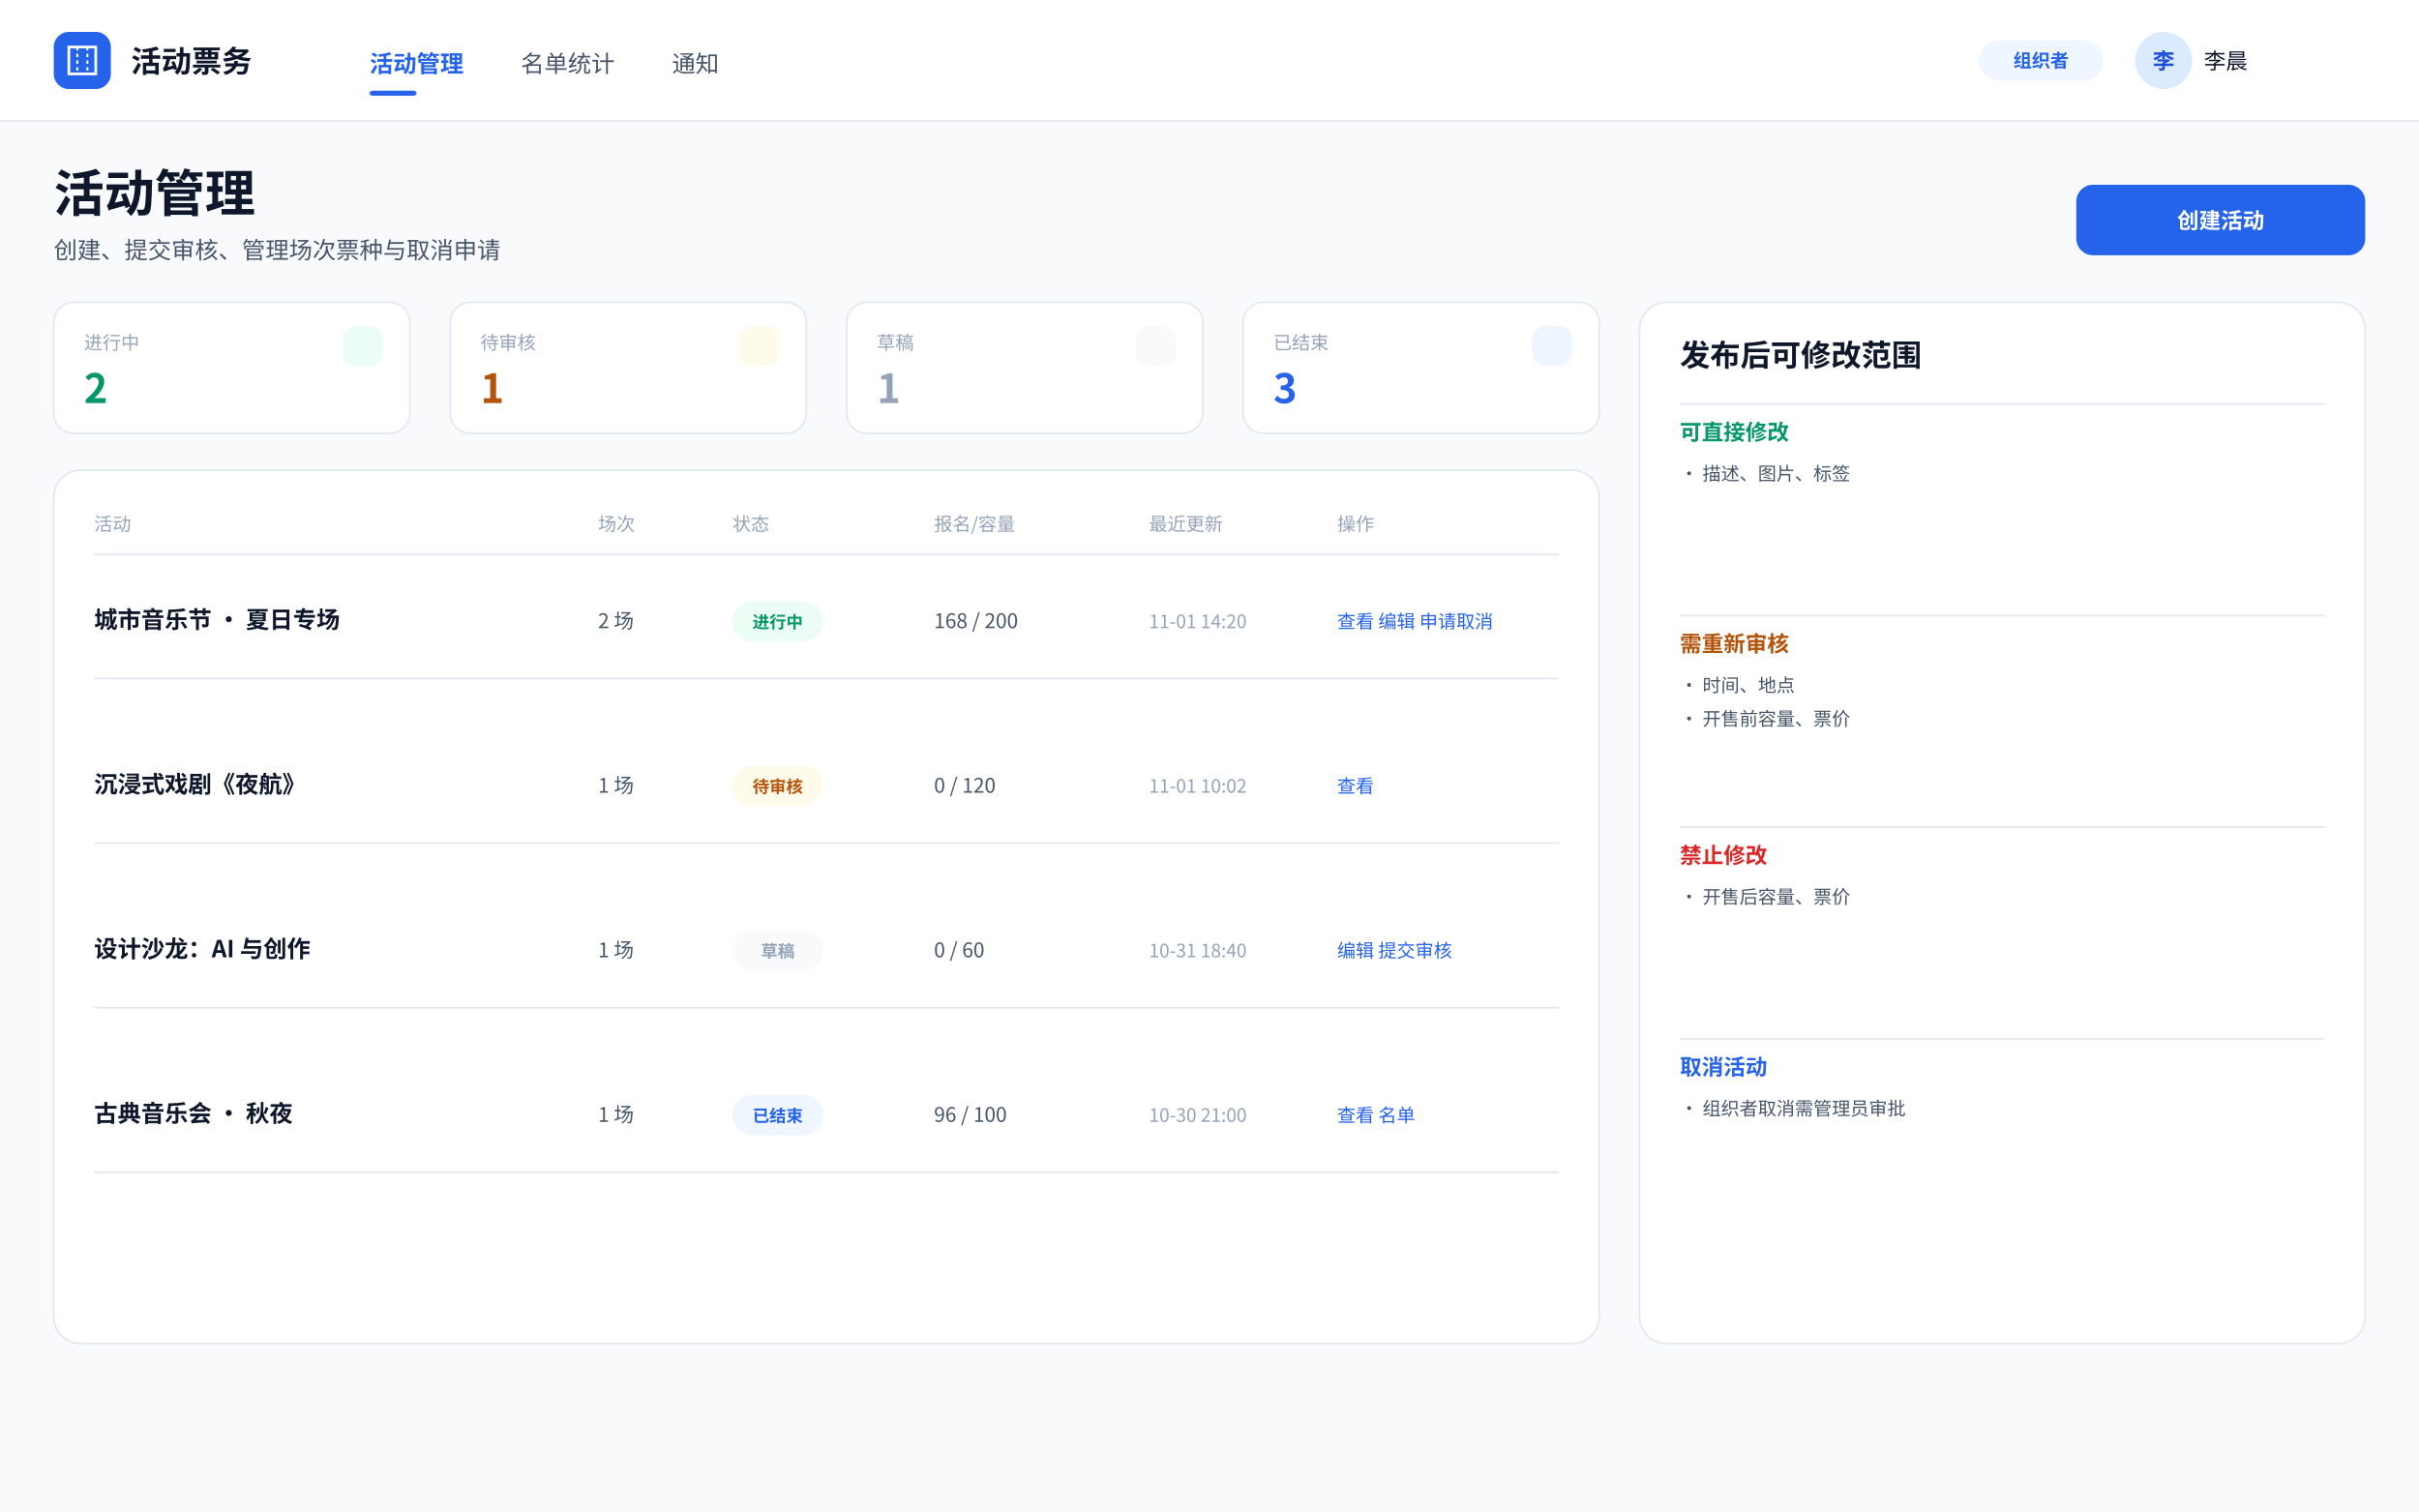
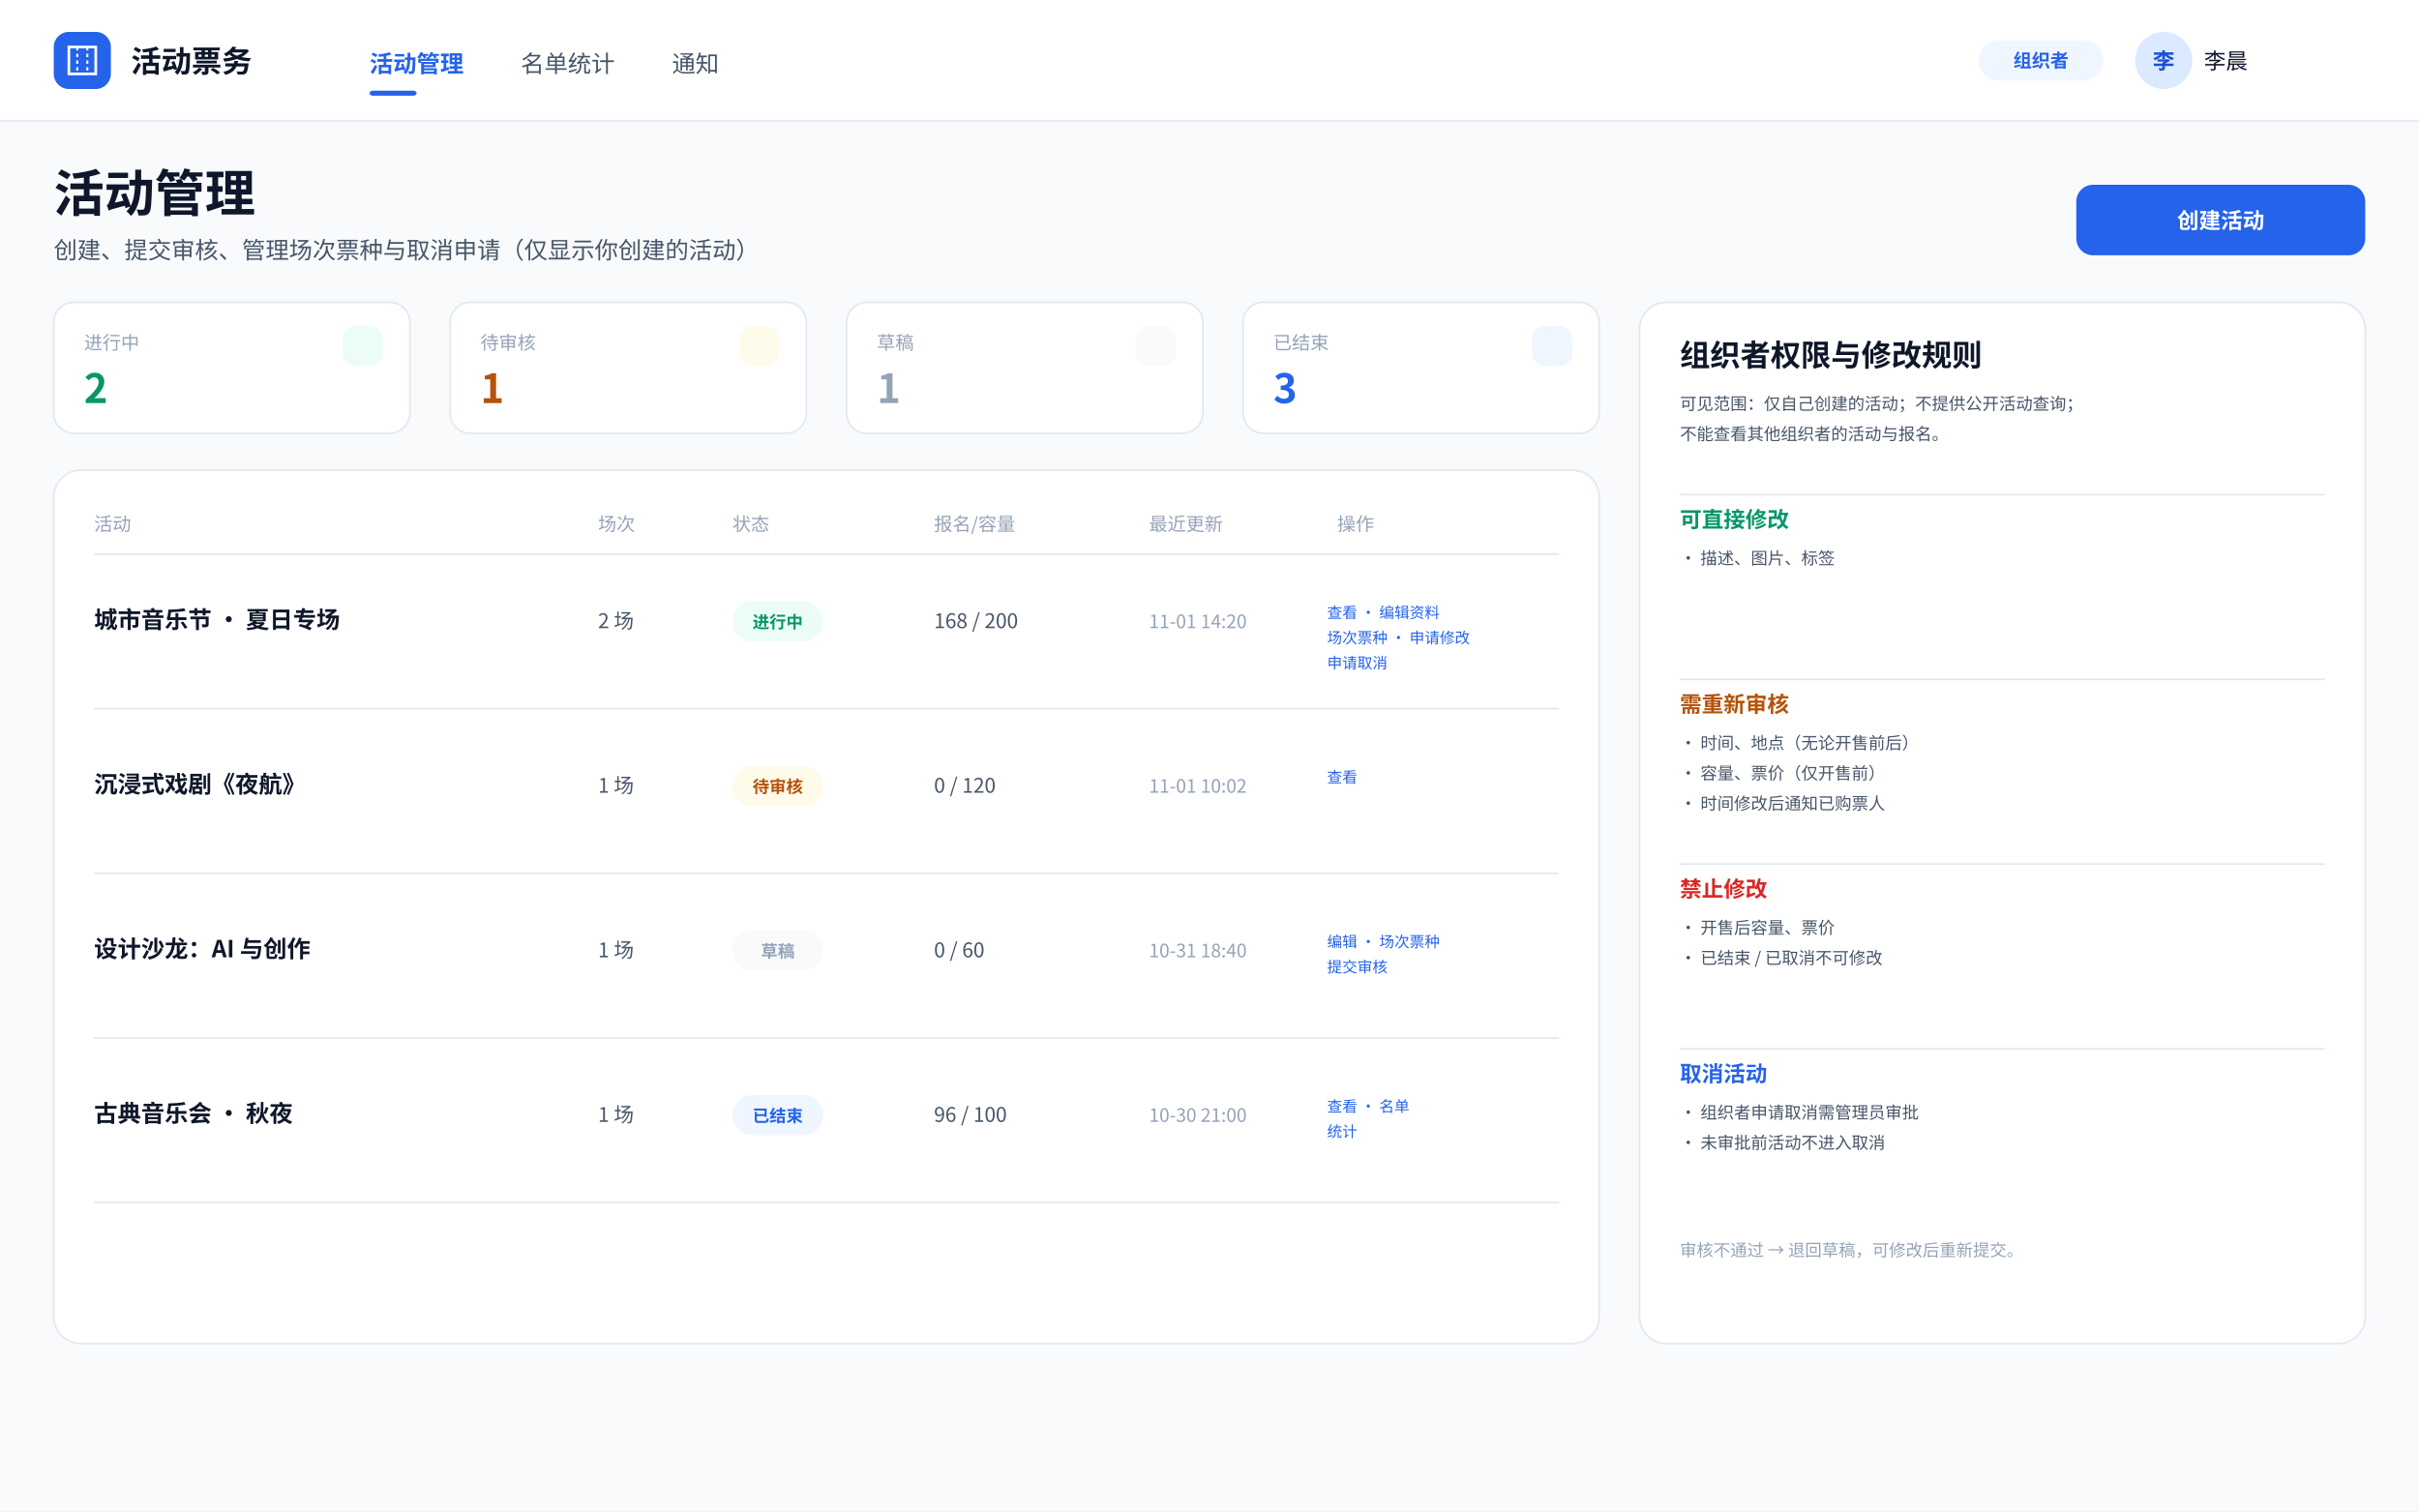
<svg xmlns="http://www.w3.org/2000/svg" width="1440" height="900" viewBox="0 0 1440 900">
  <defs>
    <linearGradient id="g1" x1="0" y1="0" x2="1" y2="1">
      <stop offset="0%" stop-color="#2563EB" />
      <stop offset="100%" stop-color="#7C3AED" />
    </linearGradient>
    <linearGradient id="g2" x1="0" y1="0" x2="1" y2="1">
      <stop offset="0%" stop-color="#0D9488" />
      <stop offset="100%" stop-color="#0F766E" />
    </linearGradient>
    <linearGradient id="g3" x1="0" y1="0" x2="1" y2="1">
      <stop offset="0%" stop-color="#EA580C" />
      <stop offset="100%" stop-color="#F59E0B" />
    </linearGradient>
    <linearGradient id="g4" x1="0" y1="0" x2="1" y2="1">
      <stop offset="0%" stop-color="#475569" />
      <stop offset="100%" stop-color="#7C3AED" />
    </linearGradient>
  </defs>
  <rect x="0" y="0" width="1440" height="900" fill="#F8FAFC" rx="0" opacity="1.0" />
  <rect x="0" y="0" width="1440" height="72" fill="#FFFFFF" rx="0" opacity="1.0" />
  <line x1="0" y1="72" x2="1440" y2="72" stroke="#E2E8F0" stroke-width="1" />
  <rect x="32" y="19" width="34" height="34" fill="#2563EB" rx="9" opacity="1.0" />
  <path d="M41 28 h16 v16 h-16 z" fill="none" stroke="#FFFFFF" stroke-width="1.6" />
  <path d="M46 28 v16 M52 28 v16" stroke="#FFFFFF" stroke-width="1.2" stroke-dasharray="2 2" />
  <text x="78" y="43" font-family="Noto Sans CJK SC, Microsoft YaHei, sans-serif" font-size="18" font-weight="700" fill="#0F172A" text-anchor="start">活动票务</text>
  <text x="220" y="43" font-family="Noto Sans CJK SC, Microsoft YaHei, sans-serif" font-size="14" font-weight="600" fill="#2563EB" text-anchor="start">活动管理</text>
  <rect x="220" y="54" width="28" height="3" fill="#2563EB" rx="2" opacity="1.0" />
  <text x="310" y="43" font-family="Noto Sans CJK SC, Microsoft YaHei, sans-serif" font-size="14" font-weight="400" fill="#475569" text-anchor="start">名单统计</text>
  <text x="400" y="43" font-family="Noto Sans CJK SC, Microsoft YaHei, sans-serif" font-size="14" font-weight="400" fill="#475569" text-anchor="start">通知</text>
  <rect x="1178" y="24" width="74" height="24" fill="#EFF6FF" rx="12" opacity="1.0" />
  <text x="1215" y="40" font-family="Noto Sans CJK SC, Microsoft YaHei, sans-serif" font-size="11" font-weight="600" fill="#2563EB" text-anchor="middle">组织者</text>
  <circle cx="1288" cy="36" r="17" fill="#DBEAFE" opacity="1" />
  <text x="1288" y="41" font-family="Noto Sans CJK SC, Microsoft YaHei, sans-serif" font-size="13" font-weight="700" fill="#1D4ED8" text-anchor="middle">李</text>
  <text x="1312" y="41" font-family="Noto Sans CJK SC, Microsoft YaHei, sans-serif" font-size="13" font-weight="500" fill="#0F172A" text-anchor="start">李晨</text>
  <text x="32" y="126" font-family="Noto Sans CJK SC, Microsoft YaHei, sans-serif" font-size="30" font-weight="700" fill="#0F172A" text-anchor="start">活动管理</text>
-   <text x="32" y="154" font-family="Noto Sans CJK SC, Microsoft YaHei, sans-serif" font-size="14" font-weight="400" fill="#475569" text-anchor="start">创建、提交审核、管理场次票种与取消申请</text>
+   <text x="32" y="154" font-family="Noto Sans CJK SC, Microsoft YaHei, sans-serif" font-size="14" font-weight="400" fill="#475569" text-anchor="start">创建、提交审核、管理场次票种与取消申请（仅显示你创建的活动）</text>
  <rect x="1236" y="110" width="172" height="42" fill="#2563EB" rx="10" opacity="1.0" />
  <text x="1322.0" y="136.0" font-family="Noto Sans CJK SC, Microsoft YaHei, sans-serif" font-size="13" font-weight="600" fill="#FFFFFF" text-anchor="middle">创建活动</text>
  <rect x="32" y="180" width="212" height="78" fill="#FFFFFF" rx="12" opacity="1.0" stroke="#E2E8F0" stroke-width="1" />
  <text x="50" y="208" font-family="Noto Sans CJK SC, Microsoft YaHei, sans-serif" font-size="11" font-weight="400" fill="#94A3B8" text-anchor="start">进行中</text>
  <text x="50" y="240" font-family="Noto Sans CJK SC, Microsoft YaHei, sans-serif" font-size="24" font-weight="700" fill="#059669" text-anchor="start">2</text>
  <rect x="204" y="194" width="24" height="24" fill="#ECFDF5" rx="8" opacity="1.0" />
  <rect x="268" y="180" width="212" height="78" fill="#FFFFFF" rx="12" opacity="1.0" stroke="#E2E8F0" stroke-width="1" />
  <text x="286" y="208" font-family="Noto Sans CJK SC, Microsoft YaHei, sans-serif" font-size="11" font-weight="400" fill="#94A3B8" text-anchor="start">待审核</text>
  <text x="286" y="240" font-family="Noto Sans CJK SC, Microsoft YaHei, sans-serif" font-size="24" font-weight="700" fill="#B45309" text-anchor="start">1</text>
  <rect x="440" y="194" width="24" height="24" fill="#FFFBEB" rx="8" opacity="1.0" />
  <rect x="504" y="180" width="212" height="78" fill="#FFFFFF" rx="12" opacity="1.0" stroke="#E2E8F0" stroke-width="1" />
  <text x="522" y="208" font-family="Noto Sans CJK SC, Microsoft YaHei, sans-serif" font-size="11" font-weight="400" fill="#94A3B8" text-anchor="start">草稿</text>
  <text x="522" y="240" font-family="Noto Sans CJK SC, Microsoft YaHei, sans-serif" font-size="24" font-weight="700" fill="#94A3B8" text-anchor="start">1</text>
  <rect x="676" y="194" width="24" height="24" fill="#F8FAFC" rx="8" opacity="1.0" />
  <rect x="740" y="180" width="212" height="78" fill="#FFFFFF" rx="12" opacity="1.0" stroke="#E2E8F0" stroke-width="1" />
  <text x="758" y="208" font-family="Noto Sans CJK SC, Microsoft YaHei, sans-serif" font-size="11" font-weight="400" fill="#94A3B8" text-anchor="start">已结束</text>
  <text x="758" y="240" font-family="Noto Sans CJK SC, Microsoft YaHei, sans-serif" font-size="24" font-weight="700" fill="#2563EB" text-anchor="start">3</text>
  <rect x="912" y="194" width="24" height="24" fill="#EFF6FF" rx="8" opacity="1.0" />
  <rect x="32" y="280" width="920" height="520" fill="#FFFFFF" rx="16" opacity="1.0" stroke="#E2E8F0" stroke-width="1" />
  <text x="56" y="316" font-family="Noto Sans CJK SC, Microsoft YaHei, sans-serif" font-size="11" font-weight="500" fill="#94A3B8" text-anchor="start">活动</text>
  <text x="356" y="316" font-family="Noto Sans CJK SC, Microsoft YaHei, sans-serif" font-size="11" font-weight="500" fill="#94A3B8" text-anchor="start">场次</text>
  <text x="436" y="316" font-family="Noto Sans CJK SC, Microsoft YaHei, sans-serif" font-size="11" font-weight="500" fill="#94A3B8" text-anchor="start">状态</text>
  <text x="556" y="316" font-family="Noto Sans CJK SC, Microsoft YaHei, sans-serif" font-size="11" font-weight="500" fill="#94A3B8" text-anchor="start">报名/容量</text>
  <text x="684" y="316" font-family="Noto Sans CJK SC, Microsoft YaHei, sans-serif" font-size="11" font-weight="500" fill="#94A3B8" text-anchor="start">最近更新</text>
  <text x="796" y="316" font-family="Noto Sans CJK SC, Microsoft YaHei, sans-serif" font-size="11" font-weight="500" fill="#94A3B8" text-anchor="start">操作</text>
  <line x1="56" y1="330" x2="928" y2="330" stroke="#E2E8F0" stroke-width="1" />
  <text x="56" y="374" font-family="Noto Sans CJK SC, Microsoft YaHei, sans-serif" font-size="14" font-weight="600" fill="#0F172A" text-anchor="start">城市音乐节 · 夏日专场</text>
  <text x="356" y="374" font-family="Noto Sans CJK SC, Microsoft YaHei, sans-serif" font-size="12" font-weight="400" fill="#475569" text-anchor="start">2 场</text>
  <rect x="436" y="358" width="54" height="24" fill="#ECFDF5" rx="12" opacity="1.0" />
  <text x="463.0" y="374" font-family="Noto Sans CJK SC, Microsoft YaHei, sans-serif" font-size="10" font-weight="600" fill="#059669" text-anchor="middle">进行中</text>
  <text x="556" y="374" font-family="Noto Sans CJK SC, Microsoft YaHei, sans-serif" font-size="12" font-weight="400" fill="#475569" text-anchor="start">168 / 200</text>
  <text x="684" y="374" font-family="Noto Sans CJK SC, Microsoft YaHei, sans-serif" font-size="11" font-weight="400" fill="#94A3B8" text-anchor="start">11-01 14:20</text>
-   <text x="796" y="374" font-family="Noto Sans CJK SC, Microsoft YaHei, sans-serif" font-size="11" font-weight="500" fill="#2563EB" text-anchor="start">查看  编辑  申请取消</text>
-   <line x1="56" y1="404" x2="928" y2="404" stroke="#E2E8F0" stroke-width="1" />
+   <text x="790" y="368" font-family="Noto Sans CJK SC, Microsoft YaHei, sans-serif" font-size="9" font-weight="500" fill="#2563EB" text-anchor="start">查看 · 编辑资料</text>
+   <text x="790" y="383" font-family="Noto Sans CJK SC, Microsoft YaHei, sans-serif" font-size="9" font-weight="500" fill="#2563EB" text-anchor="start">场次票种 · 申请修改</text>
+   <text x="790" y="398" font-family="Noto Sans CJK SC, Microsoft YaHei, sans-serif" font-size="9" font-weight="500" fill="#2563EB" text-anchor="start">申请取消</text>
+   <line x1="56" y1="422" x2="928" y2="422" stroke="#E2E8F0" stroke-width="1" />
  <text x="56" y="472" font-family="Noto Sans CJK SC, Microsoft YaHei, sans-serif" font-size="14" font-weight="600" fill="#0F172A" text-anchor="start">沉浸式戏剧《夜航》</text>
  <text x="356" y="472" font-family="Noto Sans CJK SC, Microsoft YaHei, sans-serif" font-size="12" font-weight="400" fill="#475569" text-anchor="start">1 场</text>
  <rect x="436" y="456" width="54" height="24" fill="#FFFBEB" rx="12" opacity="1.0" />
  <text x="463.0" y="472" font-family="Noto Sans CJK SC, Microsoft YaHei, sans-serif" font-size="10" font-weight="600" fill="#B45309" text-anchor="middle">待审核</text>
  <text x="556" y="472" font-family="Noto Sans CJK SC, Microsoft YaHei, sans-serif" font-size="12" font-weight="400" fill="#475569" text-anchor="start">0 / 120</text>
  <text x="684" y="472" font-family="Noto Sans CJK SC, Microsoft YaHei, sans-serif" font-size="11" font-weight="400" fill="#94A3B8" text-anchor="start">11-01 10:02</text>
-   <text x="796" y="472" font-family="Noto Sans CJK SC, Microsoft YaHei, sans-serif" font-size="11" font-weight="500" fill="#2563EB" text-anchor="start">查看</text>
-   <line x1="56" y1="502" x2="928" y2="502" stroke="#E2E8F0" stroke-width="1" />
+   <text x="790" y="466" font-family="Noto Sans CJK SC, Microsoft YaHei, sans-serif" font-size="9" font-weight="500" fill="#2563EB" text-anchor="start">查看</text>
+   <line x1="56" y1="520" x2="928" y2="520" stroke="#E2E8F0" stroke-width="1" />
  <text x="56" y="570" font-family="Noto Sans CJK SC, Microsoft YaHei, sans-serif" font-size="14" font-weight="600" fill="#0F172A" text-anchor="start">设计沙龙：AI 与创作</text>
  <text x="356" y="570" font-family="Noto Sans CJK SC, Microsoft YaHei, sans-serif" font-size="12" font-weight="400" fill="#475569" text-anchor="start">1 场</text>
  <rect x="436" y="554" width="54" height="24" fill="#F8FAFC" rx="12" opacity="1.0" />
  <text x="463.0" y="570" font-family="Noto Sans CJK SC, Microsoft YaHei, sans-serif" font-size="10" font-weight="600" fill="#94A3B8" text-anchor="middle">草稿</text>
  <text x="556" y="570" font-family="Noto Sans CJK SC, Microsoft YaHei, sans-serif" font-size="12" font-weight="400" fill="#475569" text-anchor="start">0 / 60</text>
  <text x="684" y="570" font-family="Noto Sans CJK SC, Microsoft YaHei, sans-serif" font-size="11" font-weight="400" fill="#94A3B8" text-anchor="start">10-31 18:40</text>
-   <text x="796" y="570" font-family="Noto Sans CJK SC, Microsoft YaHei, sans-serif" font-size="11" font-weight="500" fill="#2563EB" text-anchor="start">编辑  提交审核</text>
-   <line x1="56" y1="600" x2="928" y2="600" stroke="#E2E8F0" stroke-width="1" />
+   <text x="790" y="564" font-family="Noto Sans CJK SC, Microsoft YaHei, sans-serif" font-size="9" font-weight="500" fill="#2563EB" text-anchor="start">编辑 · 场次票种</text>
+   <text x="790" y="579" font-family="Noto Sans CJK SC, Microsoft YaHei, sans-serif" font-size="9" font-weight="500" fill="#2563EB" text-anchor="start">提交审核</text>
+   <line x1="56" y1="618" x2="928" y2="618" stroke="#E2E8F0" stroke-width="1" />
  <text x="56" y="668" font-family="Noto Sans CJK SC, Microsoft YaHei, sans-serif" font-size="14" font-weight="600" fill="#0F172A" text-anchor="start">古典音乐会 · 秋夜</text>
  <text x="356" y="668" font-family="Noto Sans CJK SC, Microsoft YaHei, sans-serif" font-size="12" font-weight="400" fill="#475569" text-anchor="start">1 场</text>
  <rect x="436" y="652" width="54" height="24" fill="#EFF6FF" rx="12" opacity="1.0" />
  <text x="463.0" y="668" font-family="Noto Sans CJK SC, Microsoft YaHei, sans-serif" font-size="10" font-weight="600" fill="#2563EB" text-anchor="middle">已结束</text>
  <text x="556" y="668" font-family="Noto Sans CJK SC, Microsoft YaHei, sans-serif" font-size="12" font-weight="400" fill="#475569" text-anchor="start">96 / 100</text>
  <text x="684" y="668" font-family="Noto Sans CJK SC, Microsoft YaHei, sans-serif" font-size="11" font-weight="400" fill="#94A3B8" text-anchor="start">10-30 21:00</text>
-   <text x="796" y="668" font-family="Noto Sans CJK SC, Microsoft YaHei, sans-serif" font-size="11" font-weight="500" fill="#2563EB" text-anchor="start">查看  名单</text>
-   <line x1="56" y1="698" x2="928" y2="698" stroke="#E2E8F0" stroke-width="1" />
+   <text x="790" y="662" font-family="Noto Sans CJK SC, Microsoft YaHei, sans-serif" font-size="9" font-weight="500" fill="#2563EB" text-anchor="start">查看 · 名单</text>
+   <text x="790" y="677" font-family="Noto Sans CJK SC, Microsoft YaHei, sans-serif" font-size="9" font-weight="500" fill="#2563EB" text-anchor="start">统计</text>
+   <line x1="56" y1="716" x2="928" y2="716" stroke="#E2E8F0" stroke-width="1" />
  <rect x="976" y="180" width="432" height="620" fill="#FFFFFF" rx="16" opacity="1.0" stroke="#E2E8F0" stroke-width="1" />
-   <text x="1000" y="218" font-family="Noto Sans CJK SC, Microsoft YaHei, sans-serif" font-size="18" font-weight="700" fill="#0F172A" text-anchor="start">发布后可修改范围</text>
-   <rect x="1000" y="240" width="384" height="1" fill="#E2E8F0" rx="0" opacity="1.0" />
-   <text x="1000" y="262" font-family="Noto Sans CJK SC, Microsoft YaHei, sans-serif" font-size="13" font-weight="700" fill="#059669" text-anchor="start">可直接修改</text>
-   <text x="1000" y="286" font-family="Noto Sans CJK SC, Microsoft YaHei, sans-serif" font-size="11" font-weight="400" fill="#475569" text-anchor="start">· 描述、图片、标签</text>
-   <rect x="1000" y="366" width="384" height="1" fill="#E2E8F0" rx="0" opacity="1.0" />
-   <text x="1000" y="388" font-family="Noto Sans CJK SC, Microsoft YaHei, sans-serif" font-size="13" font-weight="700" fill="#B45309" text-anchor="start">需重新审核</text>
-   <text x="1000" y="412" font-family="Noto Sans CJK SC, Microsoft YaHei, sans-serif" font-size="11" font-weight="400" fill="#475569" text-anchor="start">· 时间、地点</text>
-   <text x="1000" y="432" font-family="Noto Sans CJK SC, Microsoft YaHei, sans-serif" font-size="11" font-weight="400" fill="#475569" text-anchor="start">· 开售前容量、票价</text>
-   <rect x="1000" y="492" width="384" height="1" fill="#E2E8F0" rx="0" opacity="1.0" />
-   <text x="1000" y="514" font-family="Noto Sans CJK SC, Microsoft YaHei, sans-serif" font-size="13" font-weight="700" fill="#DC2626" text-anchor="start">禁止修改</text>
-   <text x="1000" y="538" font-family="Noto Sans CJK SC, Microsoft YaHei, sans-serif" font-size="11" font-weight="400" fill="#475569" text-anchor="start">· 开售后容量、票价</text>
-   <rect x="1000" y="618" width="384" height="1" fill="#E2E8F0" rx="0" opacity="1.0" />
-   <text x="1000" y="640" font-family="Noto Sans CJK SC, Microsoft YaHei, sans-serif" font-size="13" font-weight="700" fill="#2563EB" text-anchor="start">取消活动</text>
-   <text x="1000" y="664" font-family="Noto Sans CJK SC, Microsoft YaHei, sans-serif" font-size="11" font-weight="400" fill="#475569" text-anchor="start">· 组织者取消需管理员审批</text>
+   <text x="1000" y="218" font-family="Noto Sans CJK SC, Microsoft YaHei, sans-serif" font-size="18" font-weight="700" fill="#0F172A" text-anchor="start">组织者权限与修改规则</text>
+   <text x="1000" y="244" font-family="Noto Sans CJK SC, Microsoft YaHei, sans-serif" font-size="10" font-weight="400" fill="#475569" text-anchor="start">可见范围：仅自己创建的活动；不提供公开活动查询；</text>
+   <text x="1000" y="262" font-family="Noto Sans CJK SC, Microsoft YaHei, sans-serif" font-size="10" font-weight="400" fill="#475569" text-anchor="start">不能查看其他组织者的活动与报名。</text>
+   <rect x="1000" y="294" width="384" height="1" fill="#E2E8F0" rx="0" opacity="1.0" />
+   <text x="1000" y="314" font-family="Noto Sans CJK SC, Microsoft YaHei, sans-serif" font-size="13" font-weight="700" fill="#059669" text-anchor="start">可直接修改</text>
+   <text x="1000" y="336" font-family="Noto Sans CJK SC, Microsoft YaHei, sans-serif" font-size="10" font-weight="400" fill="#475569" text-anchor="start">· 描述、图片、标签</text>
+   <rect x="1000" y="404" width="384" height="1" fill="#E2E8F0" rx="0" opacity="1.0" />
+   <text x="1000" y="424" font-family="Noto Sans CJK SC, Microsoft YaHei, sans-serif" font-size="13" font-weight="700" fill="#B45309" text-anchor="start">需重新审核</text>
+   <text x="1000" y="446" font-family="Noto Sans CJK SC, Microsoft YaHei, sans-serif" font-size="10" font-weight="400" fill="#475569" text-anchor="start">· 时间、地点（无论开售前后）</text>
+   <text x="1000" y="464" font-family="Noto Sans CJK SC, Microsoft YaHei, sans-serif" font-size="10" font-weight="400" fill="#475569" text-anchor="start">· 容量、票价（仅开售前）</text>
+   <text x="1000" y="482" font-family="Noto Sans CJK SC, Microsoft YaHei, sans-serif" font-size="10" font-weight="400" fill="#475569" text-anchor="start">· 时间修改后通知已购票人</text>
+   <rect x="1000" y="514" width="384" height="1" fill="#E2E8F0" rx="0" opacity="1.0" />
+   <text x="1000" y="534" font-family="Noto Sans CJK SC, Microsoft YaHei, sans-serif" font-size="13" font-weight="700" fill="#DC2626" text-anchor="start">禁止修改</text>
+   <text x="1000" y="556" font-family="Noto Sans CJK SC, Microsoft YaHei, sans-serif" font-size="10" font-weight="400" fill="#475569" text-anchor="start">· 开售后容量、票价</text>
+   <text x="1000" y="574" font-family="Noto Sans CJK SC, Microsoft YaHei, sans-serif" font-size="10" font-weight="400" fill="#475569" text-anchor="start">· 已结束 / 已取消不可修改</text>
+   <rect x="1000" y="624" width="384" height="1" fill="#E2E8F0" rx="0" opacity="1.0" />
+   <text x="1000" y="644" font-family="Noto Sans CJK SC, Microsoft YaHei, sans-serif" font-size="13" font-weight="700" fill="#2563EB" text-anchor="start">取消活动</text>
+   <text x="1000" y="666" font-family="Noto Sans CJK SC, Microsoft YaHei, sans-serif" font-size="10" font-weight="400" fill="#475569" text-anchor="start">· 组织者申请取消需管理员审批</text>
+   <text x="1000" y="684" font-family="Noto Sans CJK SC, Microsoft YaHei, sans-serif" font-size="10" font-weight="400" fill="#475569" text-anchor="start">· 未审批前活动不进入取消</text>
+   <text x="1000" y="748" font-family="Noto Sans CJK SC, Microsoft YaHei, sans-serif" font-size="10" font-weight="400" fill="#94A3B8" text-anchor="start">审核不通过 → 退回草稿，可修改后重新提交。</text>
</svg>
